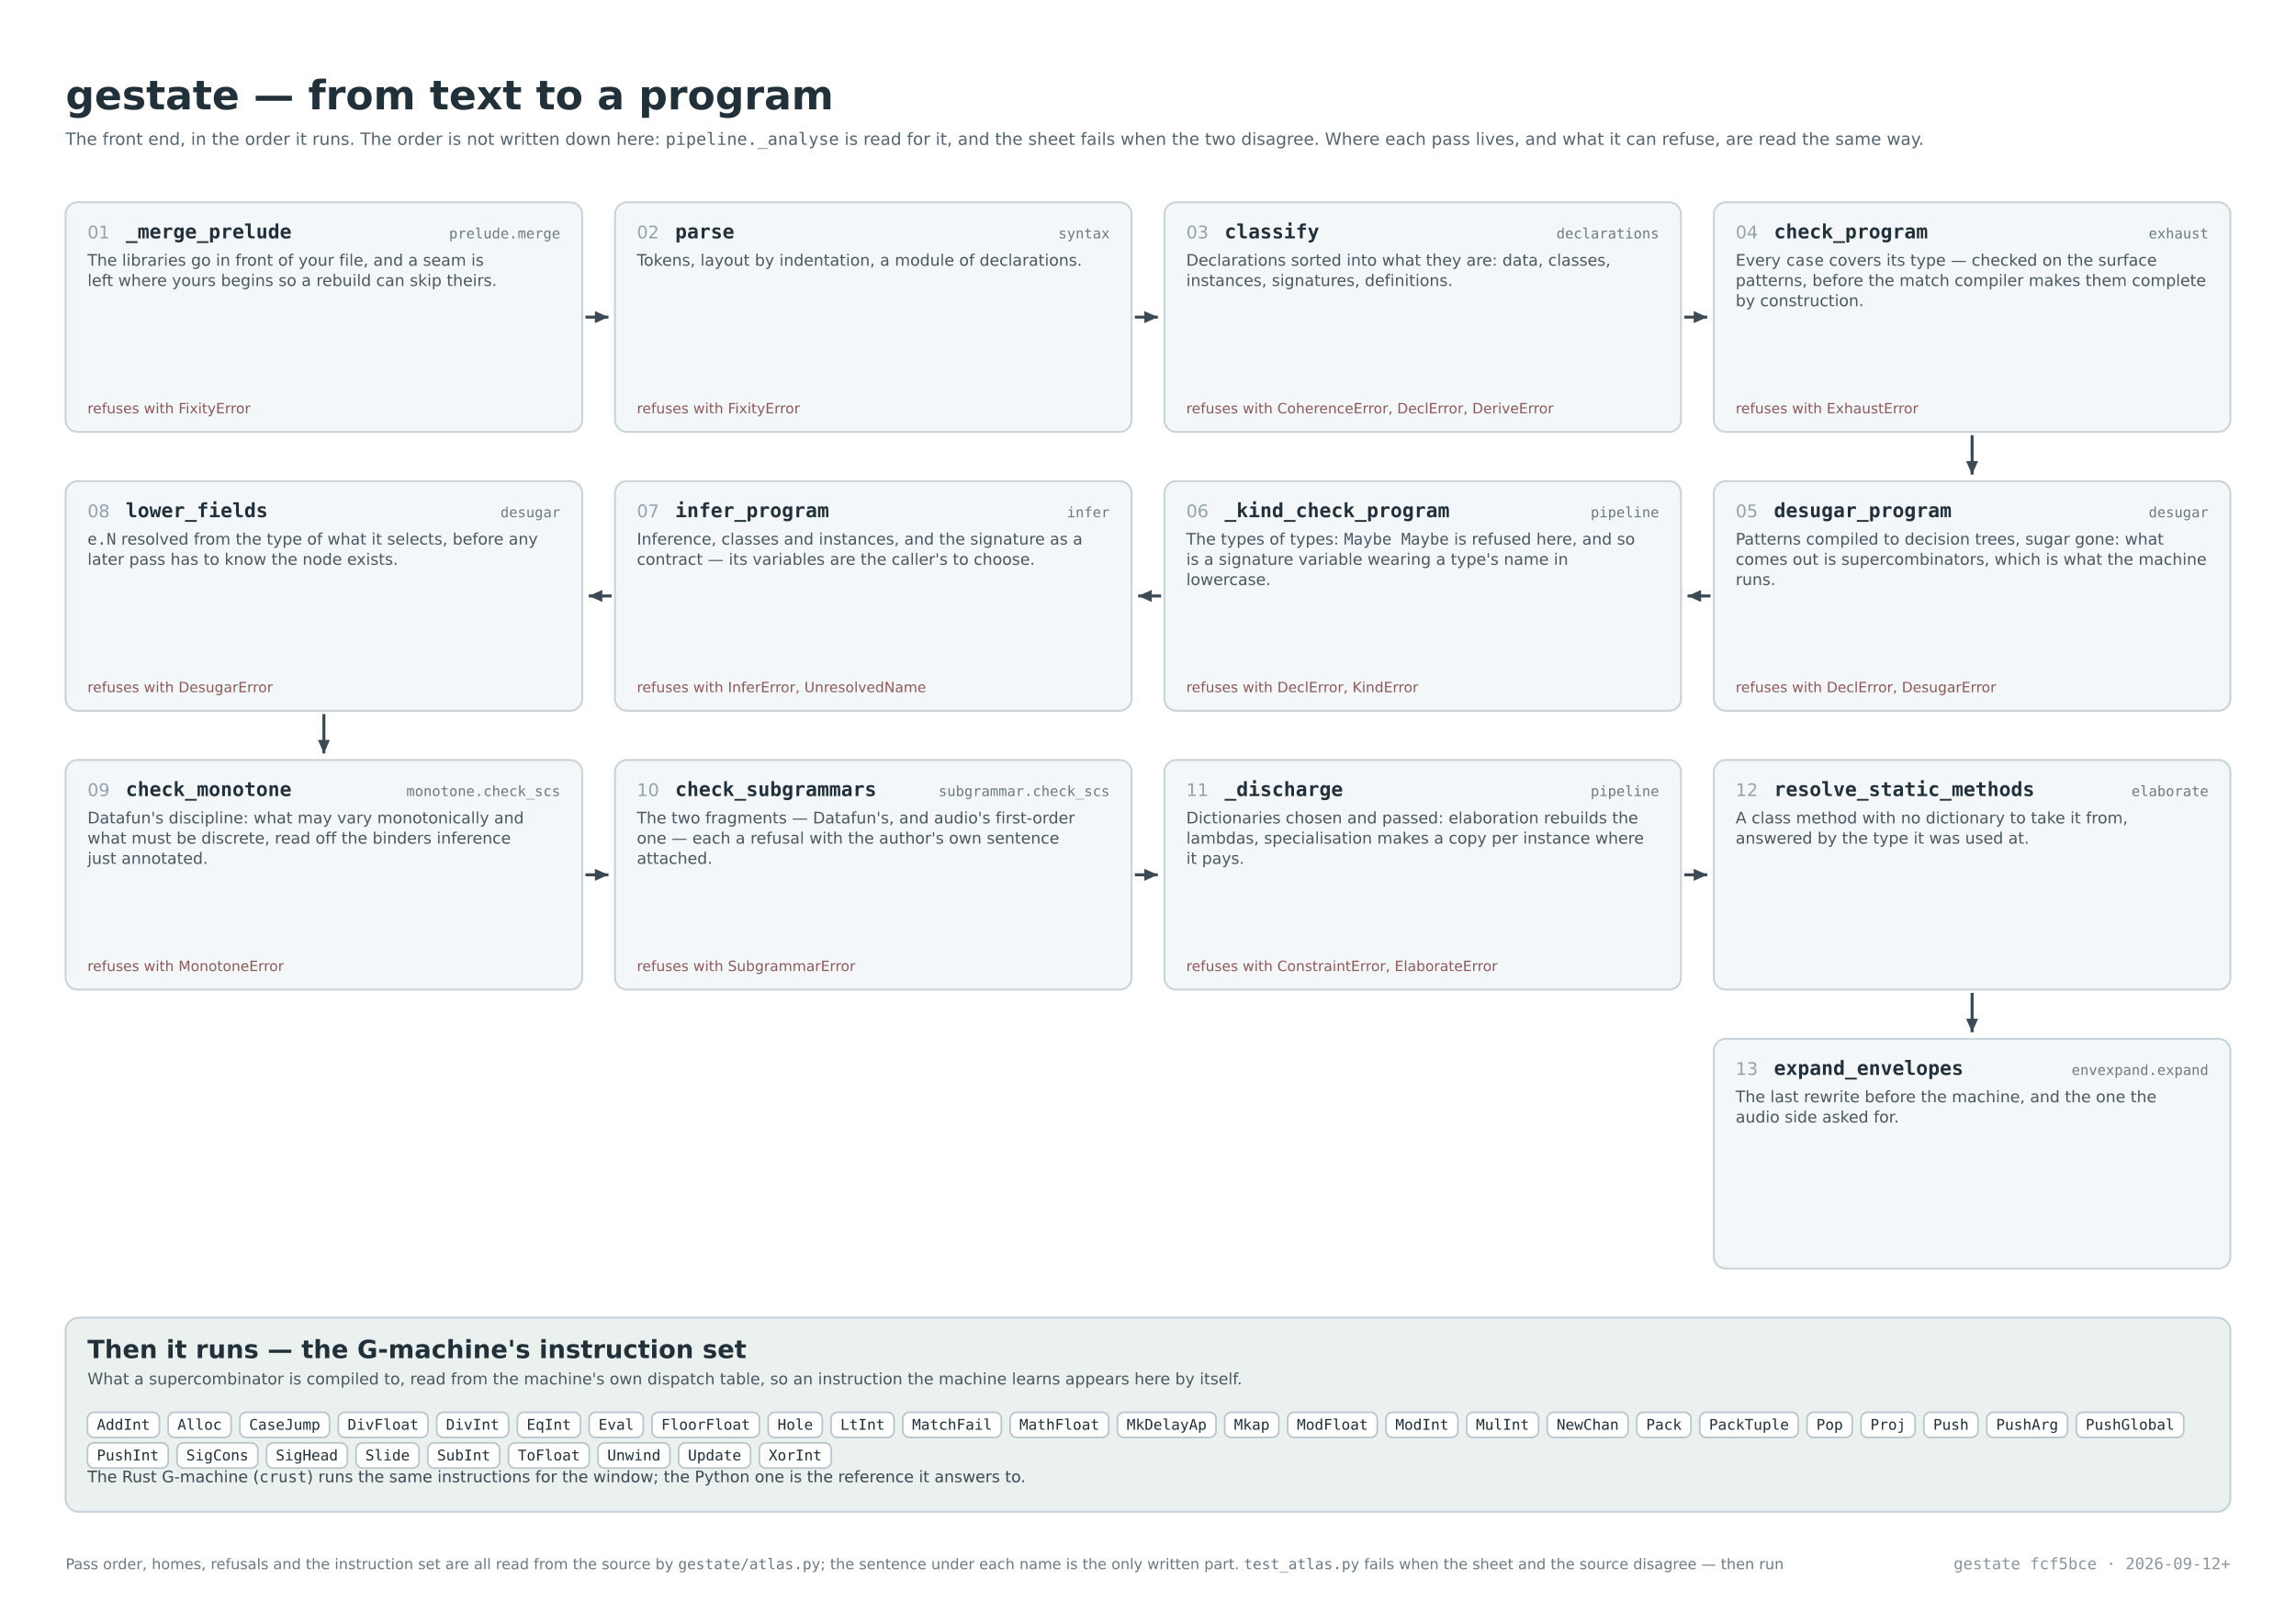
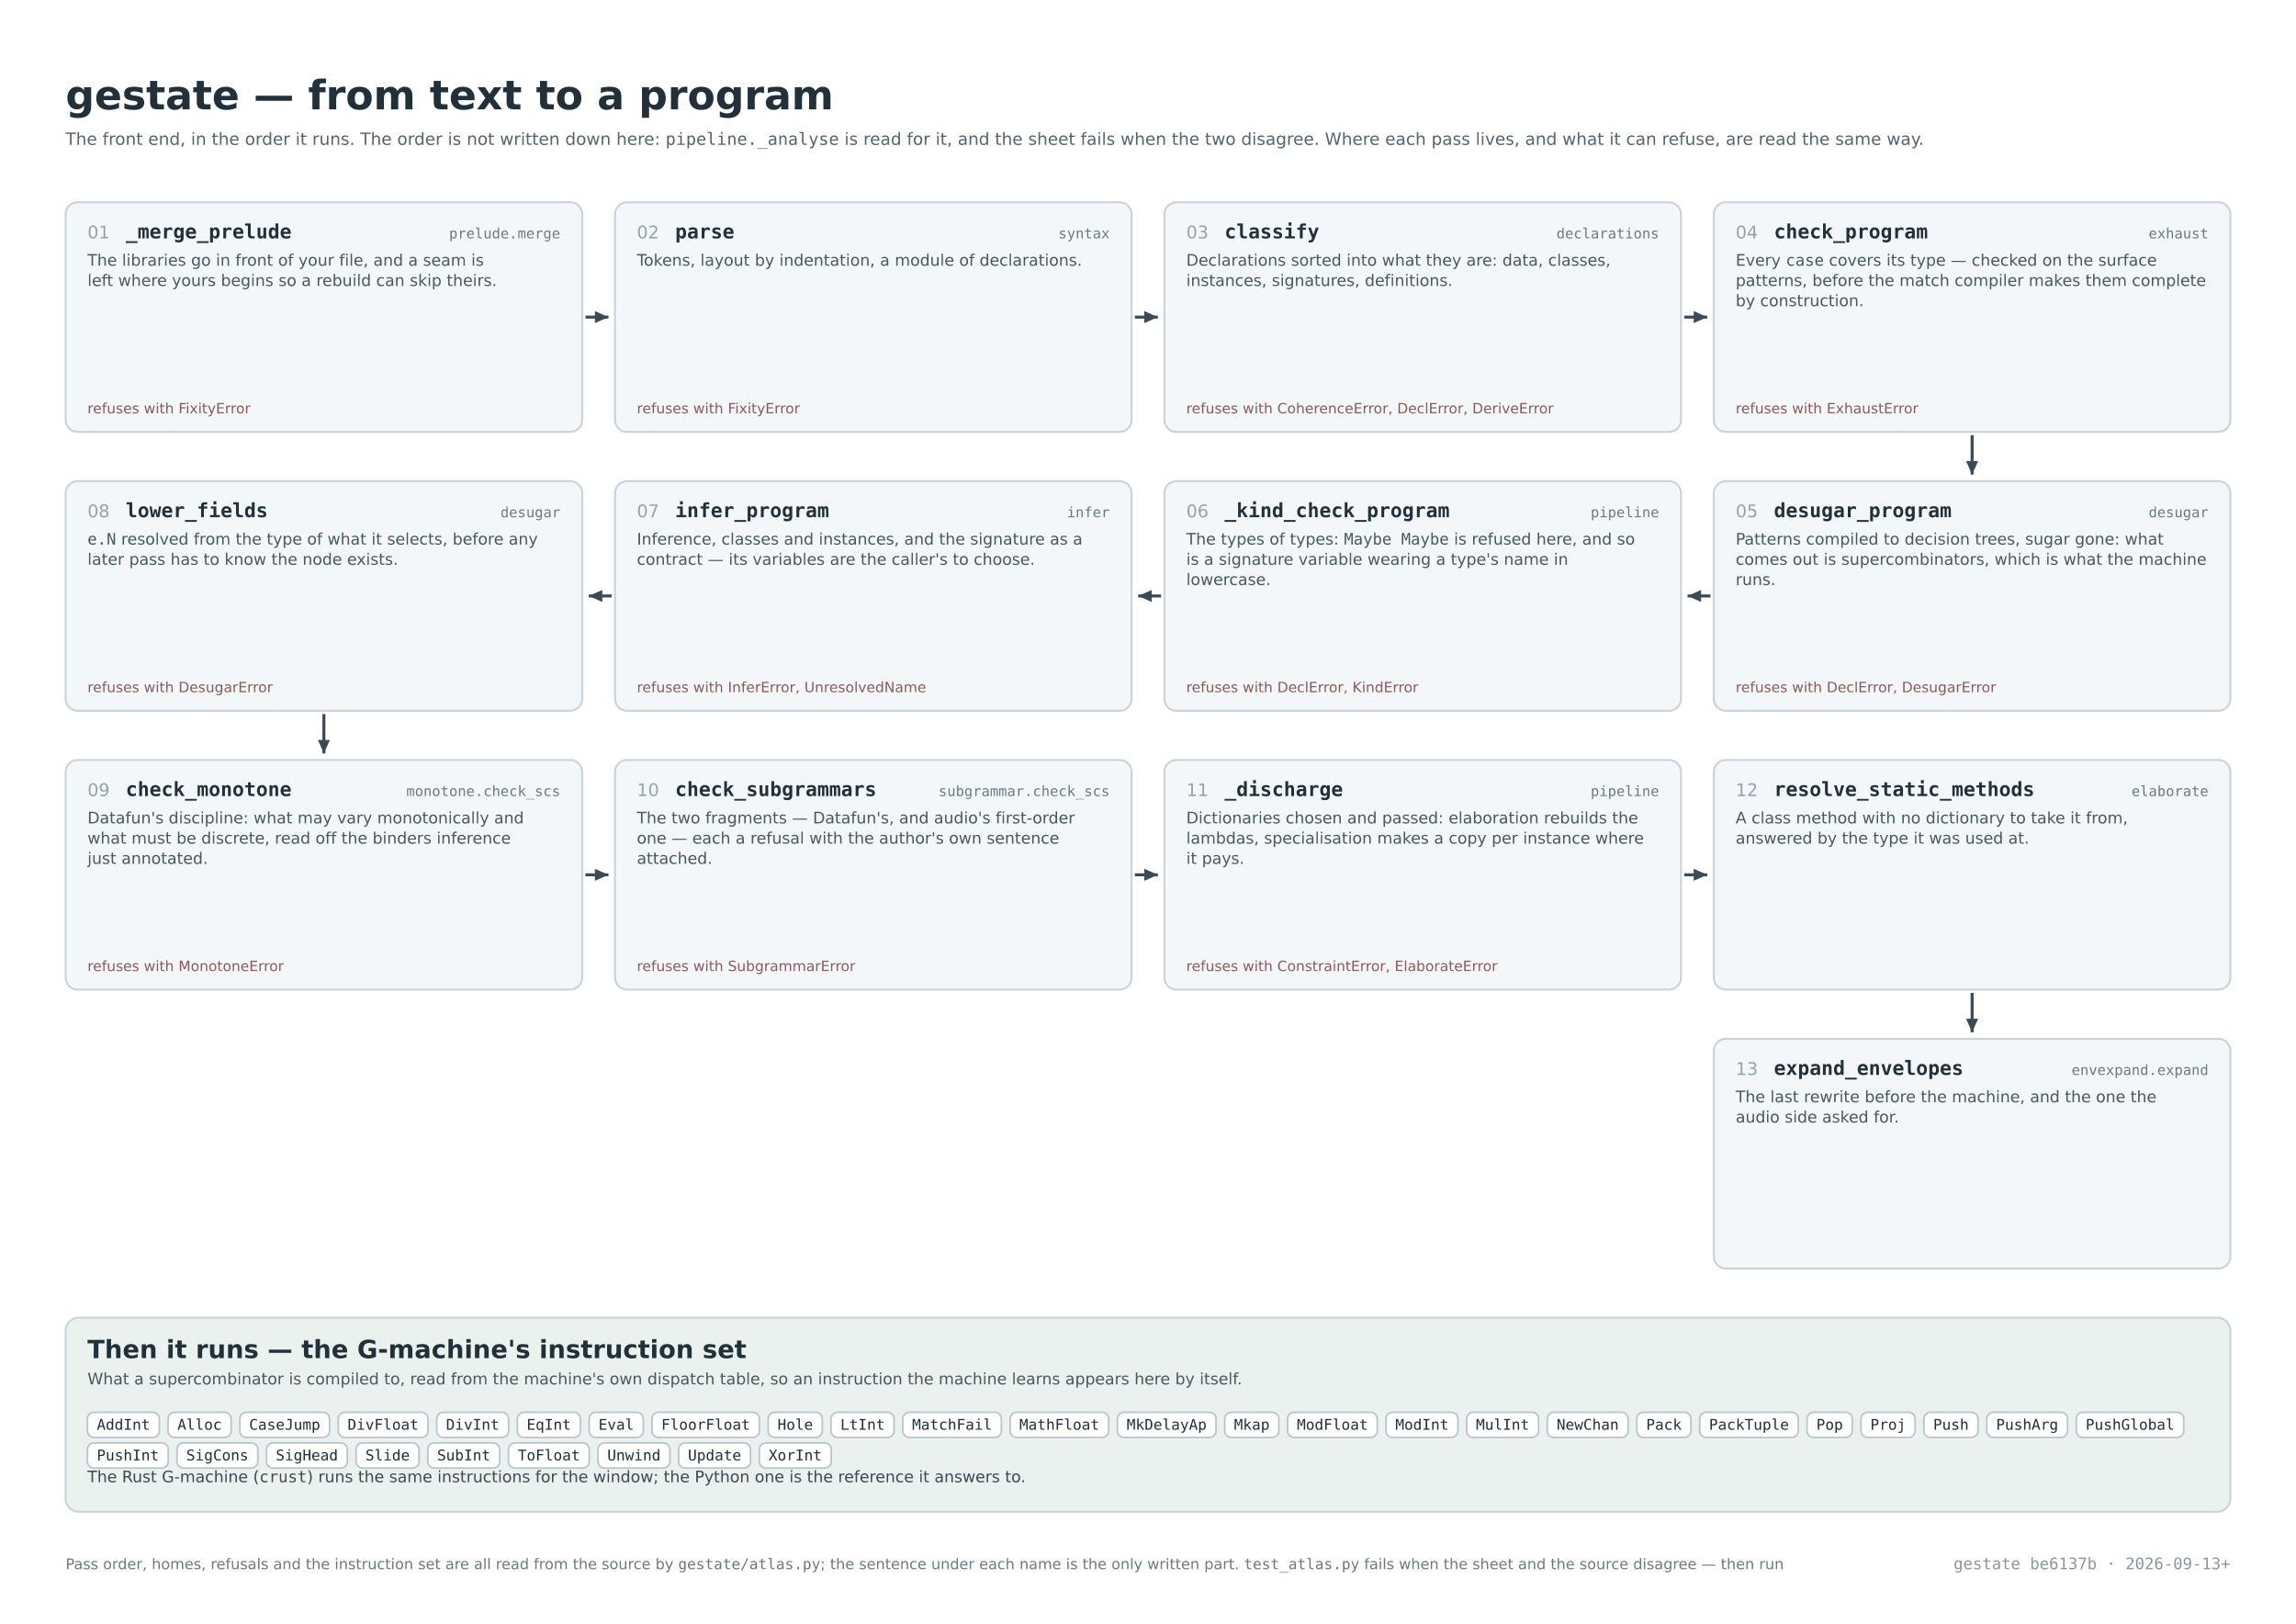
<svg xmlns="http://www.w3.org/2000/svg" width="420mm" height="297mm" viewBox="0 0 420 297">
  <defs>
    <marker id="tip" viewBox="0 0 10 10" refX="9" refY="5" markerWidth="5" markerHeight="5" orient="auto-start-reverse">
      <path d="M 0 1 L 9 5 L 0 9 z" fill="#3b4a55" />
    </marker>
  </defs>
  <style>
  text { font-family: 'DejaVu Sans', Verdana, sans-serif; fill: #22303a; }
  .mono, .chiptext { font-family: 'DejaVu Sans Mono', Consolas, monospace; }
  .title { font-size: 7.4px; font-weight: 700; }
  .subtitle { font-size: 3.1px; fill: #55646e; }
  .foot { font-size: 2.7px; fill: #6b7982; }
  .stamp { font-size: 2.9px; fill: #8a97a0; text-anchor: end; font-family: 'DejaVu Sans Mono', Consolas, monospace; }
  .lane { stroke: #c9d2d8; stroke-width: 0.35; }
  .lanetitle { font-size: 4.6px; font-weight: 700; }
  .step { font-size: 3.6px; font-weight: 700; }
  .stepnum { font-size: 3.2px; fill: #93a2ab; }
  .home { font-size: 2.6px; fill: #6b7982; text-anchor: end; }
  .refuses { font-size: 2.6px; fill: #8a5a5a; }
  .note { font-size: 2.9px; fill: #4a5860; }
  .extra { font-size: 2.9px; fill: #3b4a55; }
  .chip { fill: #ffffff; stroke: #b9c4cc; stroke-width: 0.3; }
  .chiptext { font-size: 2.7px; text-anchor: middle; }
  .edge { stroke: #3b4a55; stroke-width: 0.55; fill: none; }
  .edgetext { font-size: 2.7px; fill: #3b4a55; text-anchor: middle; }
</style>
  <rect x="0" y="0" width="420" height="297" fill="#ffffff" />
  <text class="title" x="12.00" y="20.00">gestate — from text to a program</text>
  <text class="subtitle" x="12.00" y="26.50">The front end, in the order it runs. The order is not written down here: <tspan class="mono">pipeline._analyse</tspan> is read for it, and the sheet fails when the two disagree. Where each pass lives, and what it can refuse, are read the same way.</text>
  <text class="foot" x="12.00" y="287.00">Pass order, homes, refusals and the instruction set are all read from the source by <tspan class="mono">gestate/atlas.py</tspan>; the sentence under each name is the only written part. <tspan class="mono">test_atlas.py</tspan> fails when the sheet and the source disagree — then run</text>
-   <text class="stamp" x="408.00" y="287.00">gestate fcf5bce · 2026-09-12+</text>
+   <text class="stamp" x="408.00" y="287.00">gestate be6137b · 2026-09-13+</text>
  <rect class="lane" x="12.00" y="37.00" width="94.50" height="42.00" rx="2.2" style="fill:#f4f7f9" />
  <text class="stepnum" x="16.00" y="43.60">01</text>
  <text class="step mono" x="23.00" y="43.60">_merge_prelude</text>
  <text class="home mono" x="102.50" y="43.60">prelude.merge</text>
  <text class="note" x="16.00" y="48.60">The libraries go in front of your file, and a seam is</text>
  <text class="note" x="16.00" y="52.30">left where yours begins so a rebuild can skip theirs.</text>
  <text class="refuses" x="16.00" y="75.60">refuses with FixityError</text>
  <rect class="lane" x="112.50" y="37.00" width="94.50" height="42.00" rx="2.2" style="fill:#f4f7f9" />
  <text class="stepnum" x="116.50" y="43.60">02</text>
  <text class="step mono" x="123.50" y="43.60">parse</text>
  <text class="home mono" x="203.00" y="43.60">syntax</text>
  <text class="note" x="116.50" y="48.60">Tokens, layout by indentation, a module of declarations.</text>
  <text class="refuses" x="116.50" y="75.60">refuses with FixityError</text>
  <rect class="lane" x="213.00" y="37.00" width="94.50" height="42.00" rx="2.2" style="fill:#f4f7f9" />
  <text class="stepnum" x="217.00" y="43.60">03</text>
  <text class="step mono" x="224.00" y="43.60">classify</text>
  <text class="home mono" x="303.50" y="43.60">declarations</text>
  <text class="note" x="217.00" y="48.60">Declarations sorted into what they are: data, classes,</text>
  <text class="note" x="217.00" y="52.30">instances, signatures, definitions.</text>
  <text class="refuses" x="217.00" y="75.60">refuses with CoherenceError, DeclError, DeriveError</text>
  <rect class="lane" x="313.50" y="37.00" width="94.50" height="42.00" rx="2.2" style="fill:#f4f7f9" />
  <text class="stepnum" x="317.50" y="43.60">04</text>
  <text class="step mono" x="324.50" y="43.60">check_program</text>
  <text class="home mono" x="404.00" y="43.60">exhaust</text>
  <text class="note" x="317.50" y="48.60">Every <tspan class="mono">case</tspan> covers its type — checked on the surface</text>
  <text class="note" x="317.50" y="52.30">patterns, before the match compiler makes them complete</text>
  <text class="note" x="317.50" y="56.00">by construction.</text>
  <text class="refuses" x="317.50" y="75.60">refuses with ExhaustError</text>
  <rect class="lane" x="313.50" y="88.00" width="94.50" height="42.00" rx="2.2" style="fill:#f4f7f9" />
  <text class="stepnum" x="317.50" y="94.60">05</text>
  <text class="step mono" x="324.50" y="94.60">desugar_program</text>
  <text class="home mono" x="404.00" y="94.60">desugar</text>
  <text class="note" x="317.50" y="99.60">Patterns compiled to decision trees, sugar gone: what</text>
  <text class="note" x="317.50" y="103.30">comes out is supercombinators, which is what the machine</text>
  <text class="note" x="317.50" y="107.00">runs.</text>
  <text class="refuses" x="317.50" y="126.60">refuses with DeclError, DesugarError</text>
  <rect class="lane" x="213.00" y="88.00" width="94.50" height="42.00" rx="2.2" style="fill:#f4f7f9" />
  <text class="stepnum" x="217.00" y="94.60">06</text>
  <text class="step mono" x="224.00" y="94.60">_kind_check_program</text>
  <text class="home mono" x="303.50" y="94.60">pipeline</text>
  <text class="note" x="217.00" y="99.60">The types of types: <tspan class="mono">Maybe Maybe</tspan> is refused here, and so</text>
  <text class="note" x="217.00" y="103.30">is a signature variable wearing a type's name in</text>
  <text class="note" x="217.00" y="107.00">lowercase.</text>
  <text class="refuses" x="217.00" y="126.60">refuses with DeclError, KindError</text>
  <rect class="lane" x="112.50" y="88.00" width="94.50" height="42.00" rx="2.2" style="fill:#f4f7f9" />
  <text class="stepnum" x="116.50" y="94.60">07</text>
  <text class="step mono" x="123.50" y="94.60">infer_program</text>
  <text class="home mono" x="203.00" y="94.60">infer</text>
  <text class="note" x="116.50" y="99.60">Inference, classes and instances, and the signature as a</text>
  <text class="note" x="116.50" y="103.30">contract — its variables are the caller's to choose.</text>
  <text class="refuses" x="116.50" y="126.60">refuses with InferError, UnresolvedName</text>
  <rect class="lane" x="12.00" y="88.00" width="94.50" height="42.00" rx="2.2" style="fill:#f4f7f9" />
  <text class="stepnum" x="16.00" y="94.60">08</text>
  <text class="step mono" x="23.00" y="94.60">lower_fields</text>
  <text class="home mono" x="102.50" y="94.60">desugar</text>
  <text class="note" x="16.00" y="99.60">
    <tspan class="mono">e.N</tspan> resolved from the type of what it selects, before any</text>
  <text class="note" x="16.00" y="103.30">later pass has to know the node exists.</text>
  <text class="refuses" x="16.00" y="126.60">refuses with DesugarError</text>
  <rect class="lane" x="12.00" y="139.00" width="94.50" height="42.00" rx="2.2" style="fill:#f4f7f9" />
  <text class="stepnum" x="16.00" y="145.60">09</text>
  <text class="step mono" x="23.00" y="145.60">check_monotone</text>
  <text class="home mono" x="102.50" y="145.60">monotone.check_scs</text>
  <text class="note" x="16.00" y="150.60">Datafun's discipline: what may vary monotonically and</text>
  <text class="note" x="16.00" y="154.30">what must be discrete, read off the binders inference</text>
  <text class="note" x="16.00" y="158.00">just annotated.</text>
  <text class="refuses" x="16.00" y="177.60">refuses with MonotoneError</text>
  <rect class="lane" x="112.50" y="139.00" width="94.50" height="42.00" rx="2.2" style="fill:#f4f7f9" />
  <text class="stepnum" x="116.50" y="145.60">10</text>
  <text class="step mono" x="123.50" y="145.60">check_subgrammars</text>
  <text class="home mono" x="203.00" y="145.60">subgrammar.check_scs</text>
  <text class="note" x="116.50" y="150.60">The two fragments — Datafun's, and audio's first-order</text>
  <text class="note" x="116.50" y="154.30">one — each a refusal with the author's own sentence</text>
  <text class="note" x="116.50" y="158.00">attached.</text>
  <text class="refuses" x="116.50" y="177.60">refuses with SubgrammarError</text>
  <rect class="lane" x="213.00" y="139.00" width="94.50" height="42.00" rx="2.2" style="fill:#f4f7f9" />
  <text class="stepnum" x="217.00" y="145.60">11</text>
  <text class="step mono" x="224.00" y="145.60">_discharge</text>
  <text class="home mono" x="303.50" y="145.60">pipeline</text>
  <text class="note" x="217.00" y="150.60">Dictionaries chosen and passed: elaboration rebuilds the</text>
  <text class="note" x="217.00" y="154.30">lambdas, specialisation makes a copy per instance where</text>
  <text class="note" x="217.00" y="158.00">it pays.</text>
  <text class="refuses" x="217.00" y="177.60">refuses with ConstraintError, ElaborateError</text>
  <rect class="lane" x="313.50" y="139.00" width="94.50" height="42.00" rx="2.2" style="fill:#f4f7f9" />
  <text class="stepnum" x="317.50" y="145.60">12</text>
  <text class="step mono" x="324.50" y="145.60">resolve_static_methods</text>
  <text class="home mono" x="404.00" y="145.60">elaborate</text>
  <text class="note" x="317.50" y="150.60">A class method with no dictionary to take it from,</text>
  <text class="note" x="317.50" y="154.30">answered by the type it was used at.</text>
  <rect class="lane" x="313.50" y="190.00" width="94.50" height="42.00" rx="2.2" style="fill:#f4f7f9" />
  <text class="stepnum" x="317.50" y="196.60">13</text>
  <text class="step mono" x="324.50" y="196.60">expand_envelopes</text>
  <text class="home mono" x="404.00" y="196.60">envexpand.expand</text>
  <text class="note" x="317.50" y="201.60">The last rewrite before the machine, and the one the</text>
  <text class="note" x="317.50" y="205.30">audio side asked for.</text>
  <path class="edge" d="M107.10,58.00 L111.30,58.00" marker-end="url(#tip)" />
  <path class="edge" d="M207.60,58.00 L211.80,58.00" marker-end="url(#tip)" />
  <path class="edge" d="M308.10,58.00 L312.30,58.00" marker-end="url(#tip)" />
  <path class="edge" d="M360.75,79.60 L360.75,86.80" marker-end="url(#tip)" />
  <path class="edge" d="M312.90,109.00 L308.70,109.00" marker-end="url(#tip)" />
  <path class="edge" d="M212.40,109.00 L208.20,109.00" marker-end="url(#tip)" />
  <path class="edge" d="M111.90,109.00 L107.70,109.00" marker-end="url(#tip)" />
  <path class="edge" d="M59.25,130.60 L59.25,137.80" marker-end="url(#tip)" />
  <path class="edge" d="M107.10,160.00 L111.30,160.00" marker-end="url(#tip)" />
  <path class="edge" d="M207.60,160.00 L211.80,160.00" marker-end="url(#tip)" />
  <path class="edge" d="M308.10,160.00 L312.30,160.00" marker-end="url(#tip)" />
  <path class="edge" d="M360.75,181.60 L360.75,188.80" marker-end="url(#tip)" />
  <rect class="lane" x="12.00" y="241.00" width="396.00" height="35.50" rx="2.4" style="fill:#eaf1ee" />
  <text class="lanetitle" x="16.00" y="248.40">Then it runs — the G-machine's instruction set</text>
  <text class="note" x="16.00" y="253.20">What a supercombinator is compiled to, read from the machine's own dispatch table, so an instruction the machine learns appears here by itself.</text>
  <rect class="chip" x="16.00" y="258.30" width="13.15" height="4.6" rx="1.2" />
  <text class="chiptext" x="22.58" y="261.50">AddInt</text>
  <rect class="chip" x="30.75" y="258.30" width="11.53" height="4.6" rx="1.2" />
  <text class="chiptext" x="36.52" y="261.50">Alloc</text>
  <rect class="chip" x="43.88" y="258.30" width="16.40" height="4.6" rx="1.2" />
  <text class="chiptext" x="52.08" y="261.50">CaseJump</text>
  <rect class="chip" x="61.88" y="258.30" width="16.40" height="4.6" rx="1.2" />
  <text class="chiptext" x="70.08" y="261.50">DivFloat</text>
  <rect class="chip" x="79.89" y="258.30" width="13.15" height="4.6" rx="1.2" />
  <text class="chiptext" x="86.46" y="261.50">DivInt</text>
  <rect class="chip" x="94.64" y="258.30" width="11.53" height="4.6" rx="1.2" />
  <text class="chiptext" x="100.40" y="261.50">EqInt</text>
  <rect class="chip" x="107.77" y="258.30" width="9.90" height="4.6" rx="1.2" />
  <text class="chiptext" x="112.72" y="261.50">Eval</text>
  <rect class="chip" x="119.27" y="258.30" width="19.65" height="4.6" rx="1.2" />
  <text class="chiptext" x="129.09" y="261.50">FloorFloat</text>
  <rect class="chip" x="140.52" y="258.30" width="9.90" height="4.6" rx="1.2" />
  <text class="chiptext" x="145.47" y="261.50">Hole</text>
  <rect class="chip" x="152.02" y="258.30" width="11.53" height="4.6" rx="1.2" />
  <text class="chiptext" x="157.79" y="261.50">LtInt</text>
  <rect class="chip" x="165.15" y="258.30" width="18.03" height="4.6" rx="1.2" />
  <text class="chiptext" x="174.16" y="261.50">MatchFail</text>
  <rect class="chip" x="184.78" y="258.30" width="18.03" height="4.6" rx="1.2" />
  <text class="chiptext" x="193.79" y="261.50">MathFloat</text>
  <rect class="chip" x="204.41" y="258.30" width="18.03" height="4.6" rx="1.2" />
  <text class="chiptext" x="213.42" y="261.50">MkDelayAp</text>
  <rect class="chip" x="224.04" y="258.30" width="9.90" height="4.6" rx="1.2" />
  <text class="chiptext" x="228.99" y="261.50">Mkap</text>
  <rect class="chip" x="235.54" y="258.30" width="16.40" height="4.6" rx="1.2" />
  <text class="chiptext" x="243.74" y="261.50">ModFloat</text>
  <rect class="chip" x="253.54" y="258.30" width="13.15" height="4.6" rx="1.2" />
  <text class="chiptext" x="260.12" y="261.50">ModInt</text>
  <rect class="chip" x="268.29" y="258.30" width="13.15" height="4.6" rx="1.2" />
  <text class="chiptext" x="274.87" y="261.50">MulInt</text>
  <rect class="chip" x="283.04" y="258.30" width="14.78" height="4.6" rx="1.2" />
  <text class="chiptext" x="290.43" y="261.50">NewChan</text>
  <rect class="chip" x="299.42" y="258.30" width="9.90" height="4.6" rx="1.2" />
  <text class="chiptext" x="304.37" y="261.50">Pack</text>
  <rect class="chip" x="310.92" y="258.30" width="18.03" height="4.6" rx="1.2" />
  <text class="chiptext" x="319.94" y="261.50">PackTuple</text>
  <rect class="chip" x="330.55" y="258.30" width="8.28" height="4.6" rx="1.2" />
  <text class="chiptext" x="334.69" y="261.50">Pop</text>
  <rect class="chip" x="340.43" y="258.30" width="9.90" height="4.6" rx="1.2" />
  <text class="chiptext" x="345.38" y="261.50">Proj</text>
  <rect class="chip" x="351.93" y="258.30" width="9.90" height="4.6" rx="1.2" />
  <text class="chiptext" x="356.88" y="261.50">Push</text>
  <rect class="chip" x="363.43" y="258.30" width="14.78" height="4.6" rx="1.2" />
  <text class="chiptext" x="370.82" y="261.50">PushArg</text>
  <rect class="chip" x="379.81" y="258.30" width="19.65" height="4.6" rx="1.2" />
  <text class="chiptext" x="389.64" y="261.50">PushGlobal</text>
  <rect class="chip" x="16.00" y="263.90" width="14.78" height="4.6" rx="1.2" />
  <text class="chiptext" x="23.39" y="267.10">PushInt</text>
  <rect class="chip" x="32.38" y="263.90" width="14.78" height="4.6" rx="1.2" />
  <text class="chiptext" x="39.77" y="267.10">SigCons</text>
  <rect class="chip" x="48.76" y="263.90" width="14.78" height="4.6" rx="1.2" />
  <text class="chiptext" x="56.14" y="267.10">SigHead</text>
  <rect class="chip" x="65.13" y="263.90" width="11.53" height="4.6" rx="1.2" />
  <text class="chiptext" x="70.90" y="267.10">Slide</text>
  <rect class="chip" x="78.26" y="263.90" width="13.15" height="4.6" rx="1.2" />
  <text class="chiptext" x="84.84" y="267.10">SubInt</text>
  <rect class="chip" x="93.01" y="263.90" width="14.78" height="4.6" rx="1.2" />
  <text class="chiptext" x="100.40" y="267.10">ToFloat</text>
  <rect class="chip" x="109.39" y="263.90" width="13.15" height="4.6" rx="1.2" />
  <text class="chiptext" x="115.97" y="267.10">Unwind</text>
  <rect class="chip" x="124.14" y="263.90" width="13.15" height="4.6" rx="1.2" />
  <text class="chiptext" x="130.72" y="267.10">Update</text>
  <rect class="chip" x="138.90" y="263.90" width="13.15" height="4.6" rx="1.2" />
  <text class="chiptext" x="145.47" y="267.10">XorInt</text>
  <text class="extra" x="16.00" y="271.10">The Rust G-machine (<tspan class="mono">crust</tspan>) runs the same instructions for the window; the Python one is the reference it answers to.</text>
</svg>
